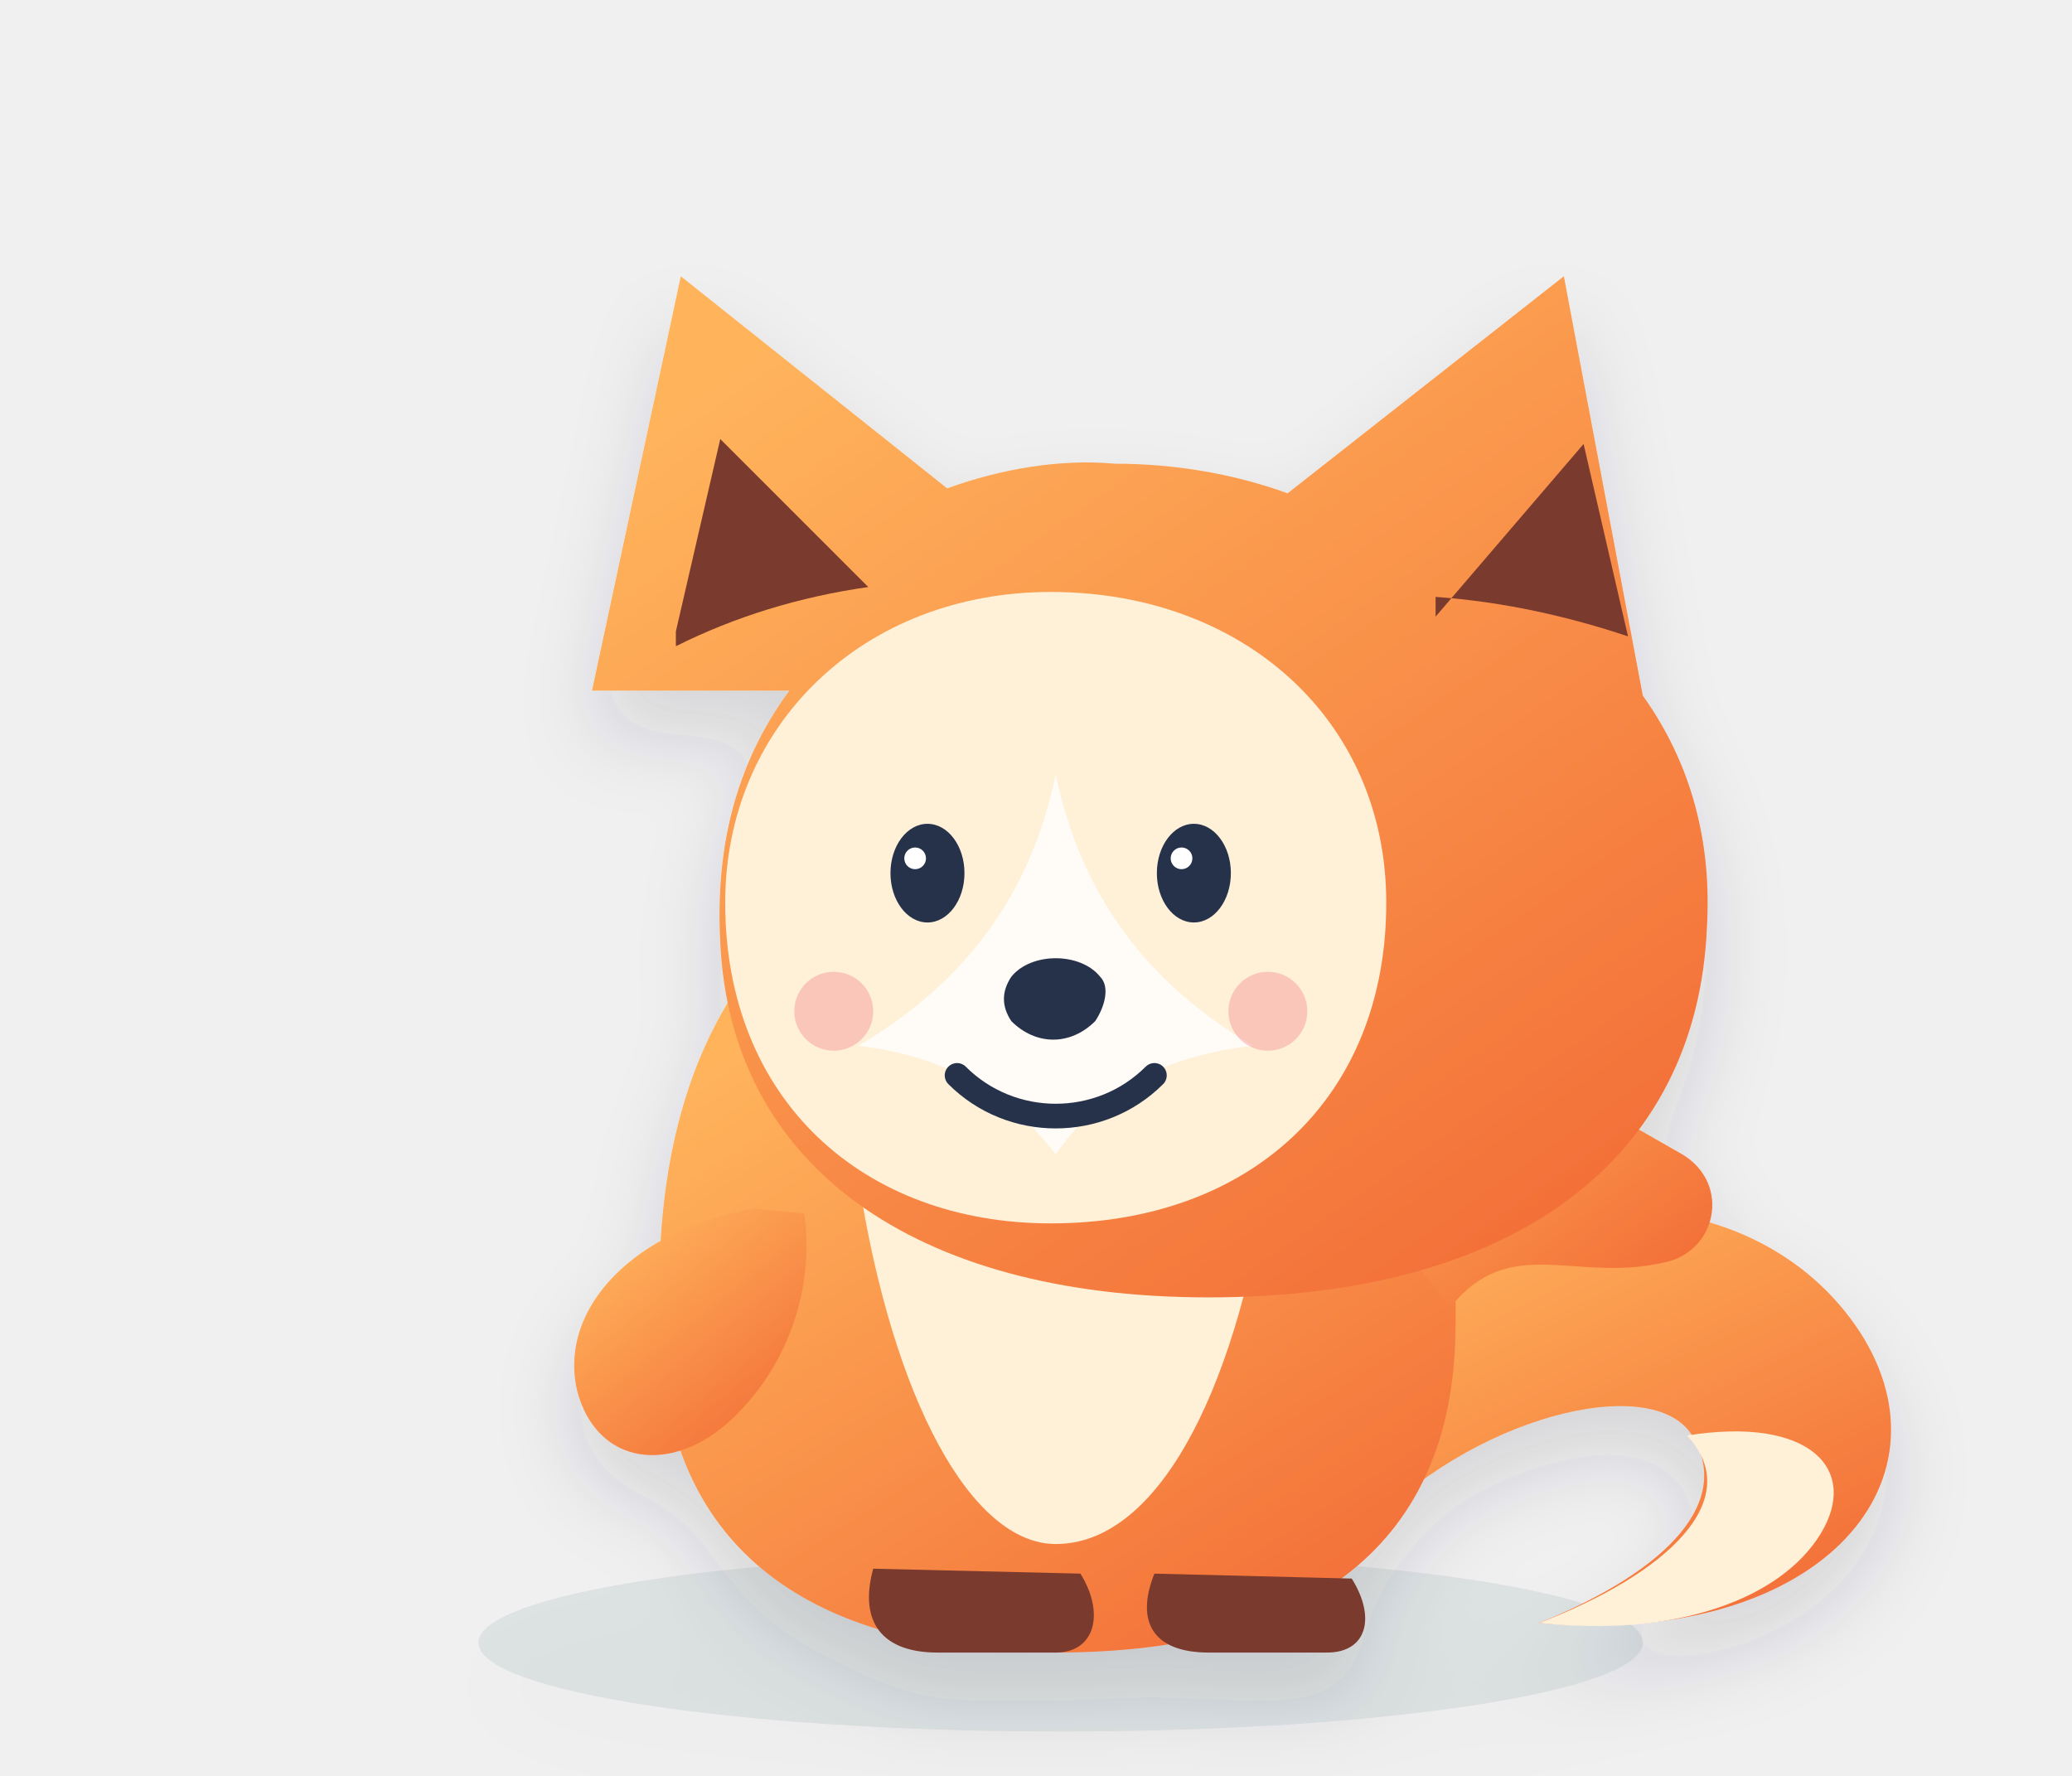
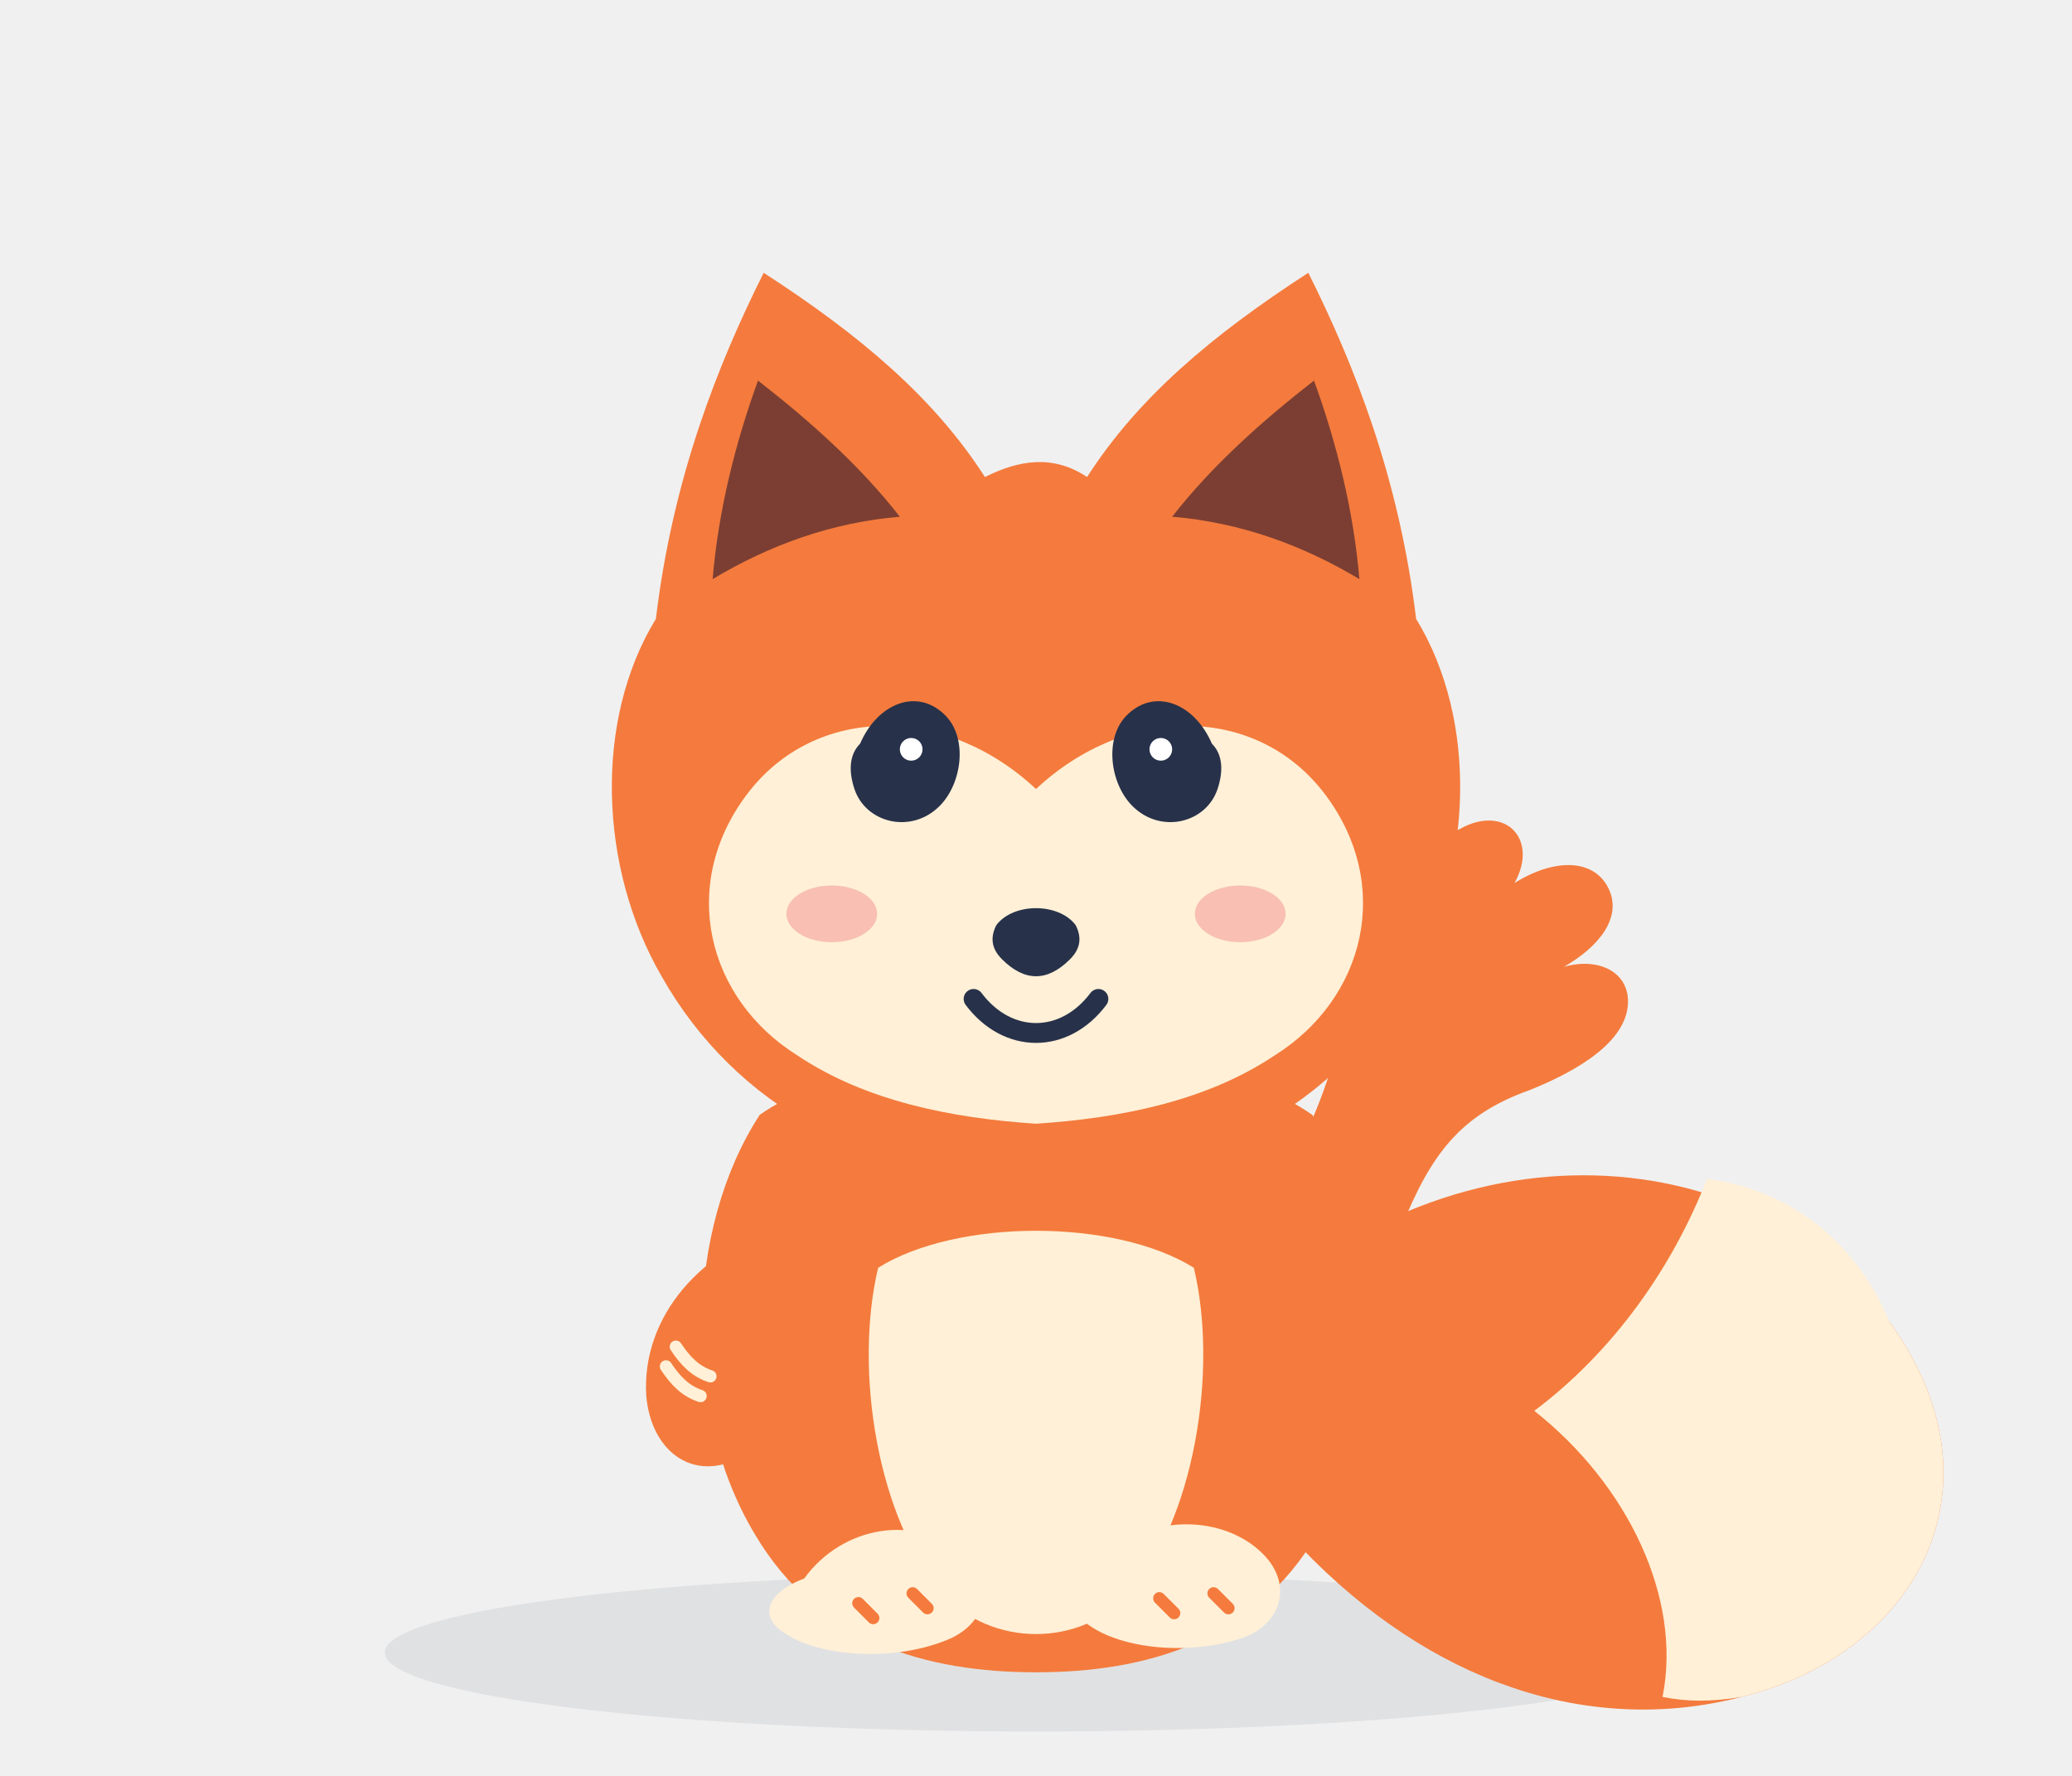
<svg xmlns="http://www.w3.org/2000/svg" viewBox="0 0 420 360" role="img" aria-labelledby="title desc">
  <defs>
-     <filter id="shadow" x="-20%" y="-20%" width="140%" height="160%">
-       <feDropShadow dx="0" dy="9" stdDeviation="8" flood-color="#29314A" flood-opacity=".14" />
-     </filter>
-     <linearGradient id="fur" x1=".16" y1=".06" x2=".84" y2=".96">
-       <stop offset="0" stop-color="#FFB45C" />
-       <stop offset="1" stop-color="#F36F38" />
-     </linearGradient>
+     <g id="fino-face">
+       <path d="M33 83C36 58 44 38 52 22c17 11 30 22 39 36 6-3 12-4 18 0 9-14 22-25 39-36 8 16 16 36 19 61 11 18 10 44-1 63-13 23-37 36-66 36s-53-13-66-36C23 127 22 101 33 83Z" fill="#F47B3D" />
+       <path d="M51 41c9 7 18 15 25 24-12 1-23 5-33 11 1-12 4-24 8-35Z" fill="#7C3E32" />
+       <path d="M149 41c-9 7-18 15-25 24 12 1 23 5 33 11-1-12-4-24-8-35Z" fill="#7C3E32" />
+       <path d="M100 113C84 98 61 98 49 114c-12 16-7 36 9 46 12 8 27 11 42 12 15-1 30-4 42-12 16-10 21-30 9-46-12-16-35-16-51-1Z" fill="#FFF0D7" />
+       <path d="M69 105c3-7 10-10 15-5 4 4 3 12-1 16-5 5-13 3-15-3-1-3-1-6 1-8Z" fill="#27314A" />
+       <path d="M131 105c-3-7-10-10-15-5-4 4-3 12 1 16 5 5 13 3 15-3 1-3 1-6-1-8Z" fill="#27314A" />
+       <circle cx="78" cy="106" r="2" fill="#FFF" />
+       <circle cx="122" cy="106" r="2" fill="#FFF" />
+       <path d="M93 137c3-4 11-4 14 0 1 2 1 4-1 6-4 4-8 4-12 0-2-2-2-4-1-6Z" fill="#27314A" />
+       <path d="M89 150c3 4 7 6 11 6s8-2 11-6" fill="none" stroke="#27314A" stroke-width="3.5" stroke-linecap="round" />
+       <ellipse cx="64" cy="135" rx="8" ry="5" fill="#F3A29B" opacity=".62" />
+       <ellipse cx="136" cy="135" rx="8" ry="5" fill="#F3A29B" opacity=".62" />
+     </g>
  </defs>
-   <g filter="url(#shadow)">
-     <ellipse cx="215" cy="333" rx="118" ry="18" fill="#27314A" opacity=".08" />
-     <path d="M263 272c42-37 93-34 114-2 20 31-9 64-65 59 27-11 39-25 31-38-8-13-45-4-67 20l-25-13 12-26Z" fill="url(#fur)" />
-     <path d="M342 291c12 13-4 28-30 38 28 3 49-5 57-18 8-13-2-24-27-20Z" fill="#FFF0D8" />
-     <path d="M151 198c-13 18-19 43-17 75 2 40 29 62 80 62 53 0 80-23 81-64 1-31-8-57-25-74l-119 1Z" fill="url(#fur)" />
-     <path d="M174 239c7 45 23 74 40 74 20 0 36-29 43-74-10-9-22-14-42-14-19 0-32 5-41 14Z" fill="#FFF0D8" />
-     <path d="M153 245c-24 4-40 20-36 37 4 15 19 17 31 6 13-12 17-29 15-42l-10-1Z" fill="url(#fur)" />
-     <path d="M274 240c17-24 33-45 50-49 13-4 20 7 13 19l-10 16 14 8c10 6 7 20-4 22-18 4-31-6-43 9l-20-25Z" fill="url(#fur)" />
-     <path d="M317 195c5-12 14-18 22-15 8 3 8 14 2 22l-10 12-14-19Z" fill="#FFF0D8" />
-     <path d="M120 140 138 56l54 43c11-4 23-6 34-5 12 0 24 2 35 6l56-44 16 85c10 14 14 30 13 47-2 47-39 75-101 75-60 0-97-27-99-72-1-19 3-36 14-51Z" fill="url(#fur)" />
-     <path d="M137 128 146 89l30 30c-14 2-27 6-39 12Z" fill="#7A3A2D" />
-     <path d="M291 125 321 90l9 39c-12-4-25-7-39-8Z" fill="#7A3A2D" />
-     <path d="M147 183c0-36 28-63 66-63 39 0 68 26 68 63 0 40-28 65-68 65-38 0-66-25-66-65Z" fill="#FFF0D8" />
-     <path d="M214 157c-5 24-18 42-40 55 17 2 30 9 40 22 9-13 22-20 40-22-22-13-35-31-40-55Z" fill="#FFF" opacity=".8" />
-     <ellipse cx="188" cy="177" rx="7.5" ry="10" fill="#27314A" />
-     <ellipse cx="242" cy="177" rx="7.5" ry="10" fill="#27314A" />
-     <circle cx="185.5" cy="174" r="2.2" fill="#FFF" />
-     <circle cx="239.5" cy="174" r="2.2" fill="#FFF" />
-     <path d="M205 198c4-5 14-5 18 0 2 2 1 6-1 9-5 5-12 5-17 0-2-3-2-6 0-9Z" fill="#27314A" />
-     <path d="M194 218c11 11 29 11 40 0" fill="none" stroke="#27314A" stroke-width="5" stroke-linecap="round" />
-     <circle cx="169" cy="205" r="8" fill="#F7A0A0" opacity=".52" />
-     <circle cx="257" cy="205" r="8" fill="#F7A0A0" opacity=".52" />
-     <path d="M177 318c-3 11 2 17 13 17h24c8 0 10-8 5-16l-42-1Zm57 1c-4 10 0 16 11 16h24c8 0 10-7 5-15l-40-1Z" fill="#7A3A2D" />
+   <ellipse cx="210" cy="335" rx="132" ry="16" fill="#27314A" opacity=".08" />
+   <g id="fino-mentor">
+     <path d="M247 273c44-48 108-43 136-5 24 33 6 67-30 76-31 8-63-3-89-30l-19-25 2-16Z" fill="#F47B3D" />
+     <path d="M346 239c16 2 30 12 37 29 24 33 6 67-30 76-6 1-11 1-16 0 4-20-7-43-26-58 16-12 28-29 35-47Z" fill="#FFF0D7" />
+     <path d="M154 226c-15 23-16 60-1 85 13 22 35 28 57 28s44-6 57-28c15-25 14-62-1-85-24-17-88-17-112 0Z" fill="#F47B3D" />
+     <path d="M178 257c-5 21 0 51 13 66 10 11 28 11 38 0 13-15 18-45 13-66-16-10-48-10-64 0Z" fill="#FFF0D7" />
+     <path d="M160 248c-18 5-30 19-29 35 1 11 9 17 18 13 13-6 20-23 21-40l-10-8Z" fill="#F47B3D" />
+     <path d="M135 277c2 3 4 5 7 6m-5-10c2 3 4 5 7 6" fill="none" stroke="#FFF0D7" stroke-width="2.5" stroke-linecap="round" />
+     <path d="M247 248c13-5 20-20 25-39 5-19 12-35 24-41 9-5 16 2 11 11 8-5 16-5 19 1 3 6-2 12-9 16 7-2 13 1 13 7 0 8-10 14-20 18-14 5-20 13-26 28-5 14-13 24-25 30l-12-30Z" fill="#F47B3D" />
+     <use href="#fino-face" transform="translate(95 30) scale(1.15)" />
+     <path d="M163 320c8-11 23-13 32-5 6 5 6 13-2 17-11 5-27 4-34-1-5-3-4-8 4-11Z" fill="#FFF0D7" />
+     <path d="M225 315c8-8 23-8 31 0 6 6 4 14-4 17-12 4-27 2-33-4-4-4-2-9 6-13Z" fill="#FFF0D7" />
+     <path d="M174 325l3 3m8-5 3 3m47-2 3 3m8-4 3 3" fill="none" stroke="#F47B3D" stroke-width="2.5" stroke-linecap="round" />
  </g>
</svg>
